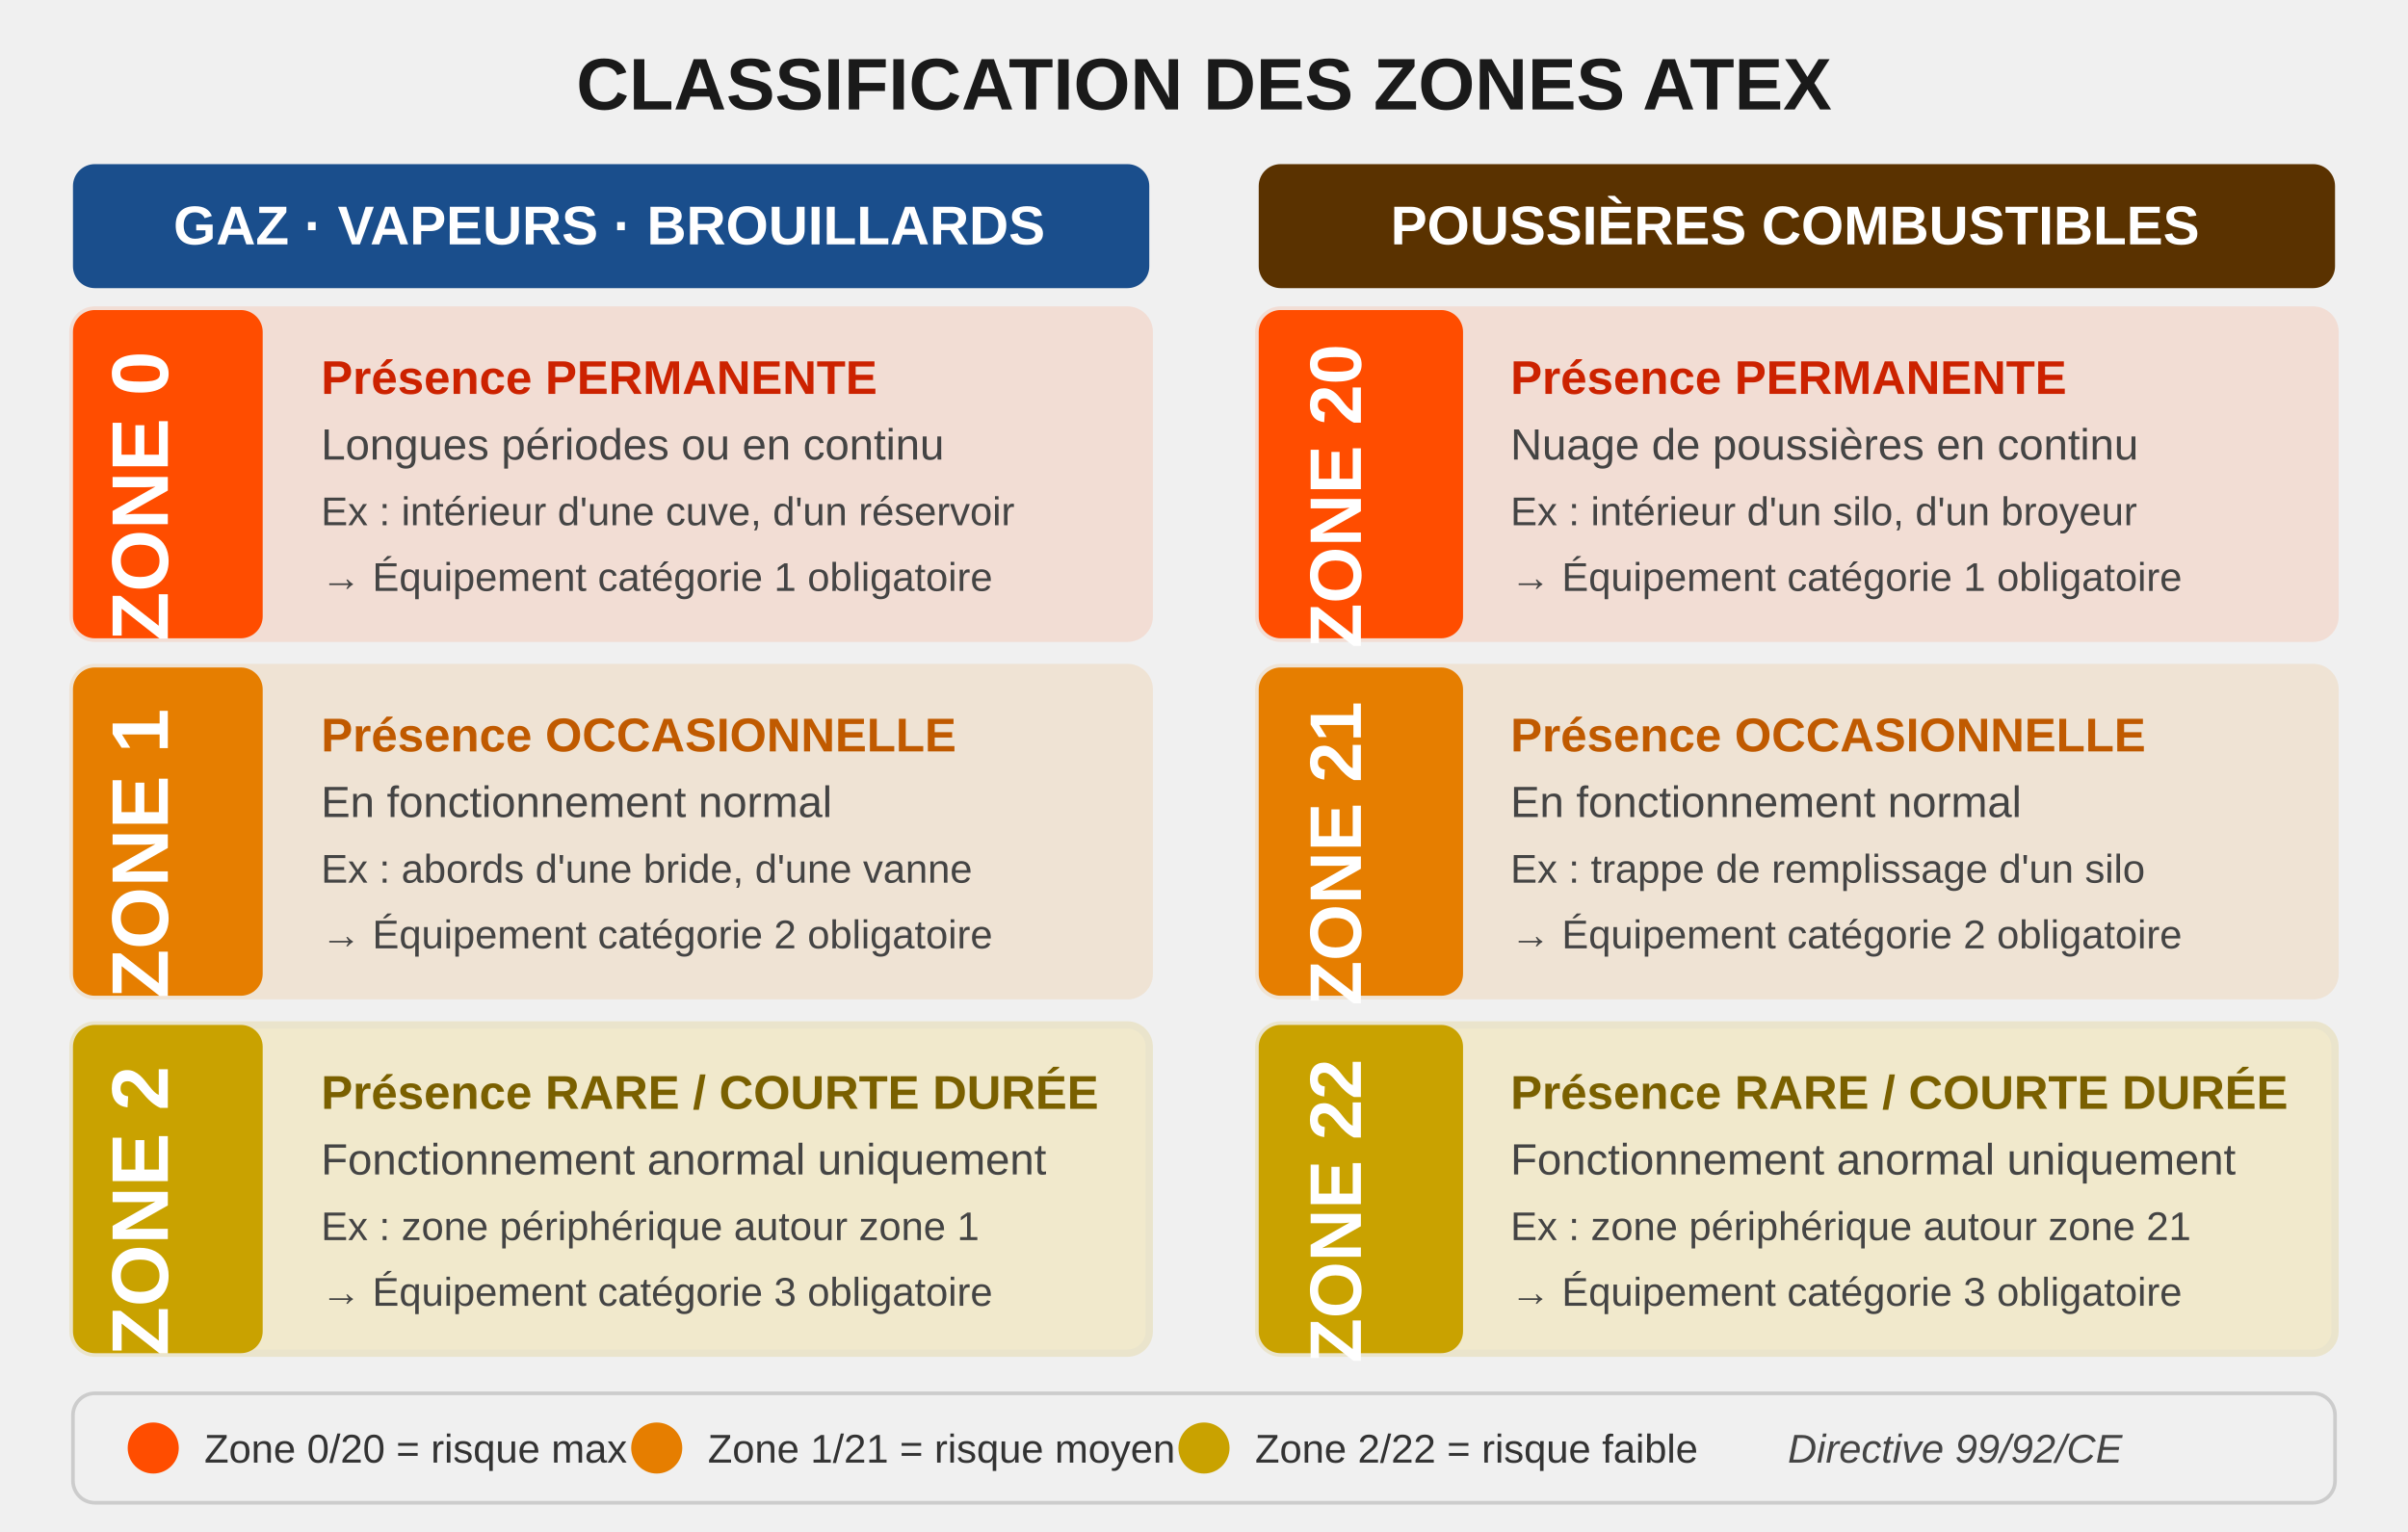
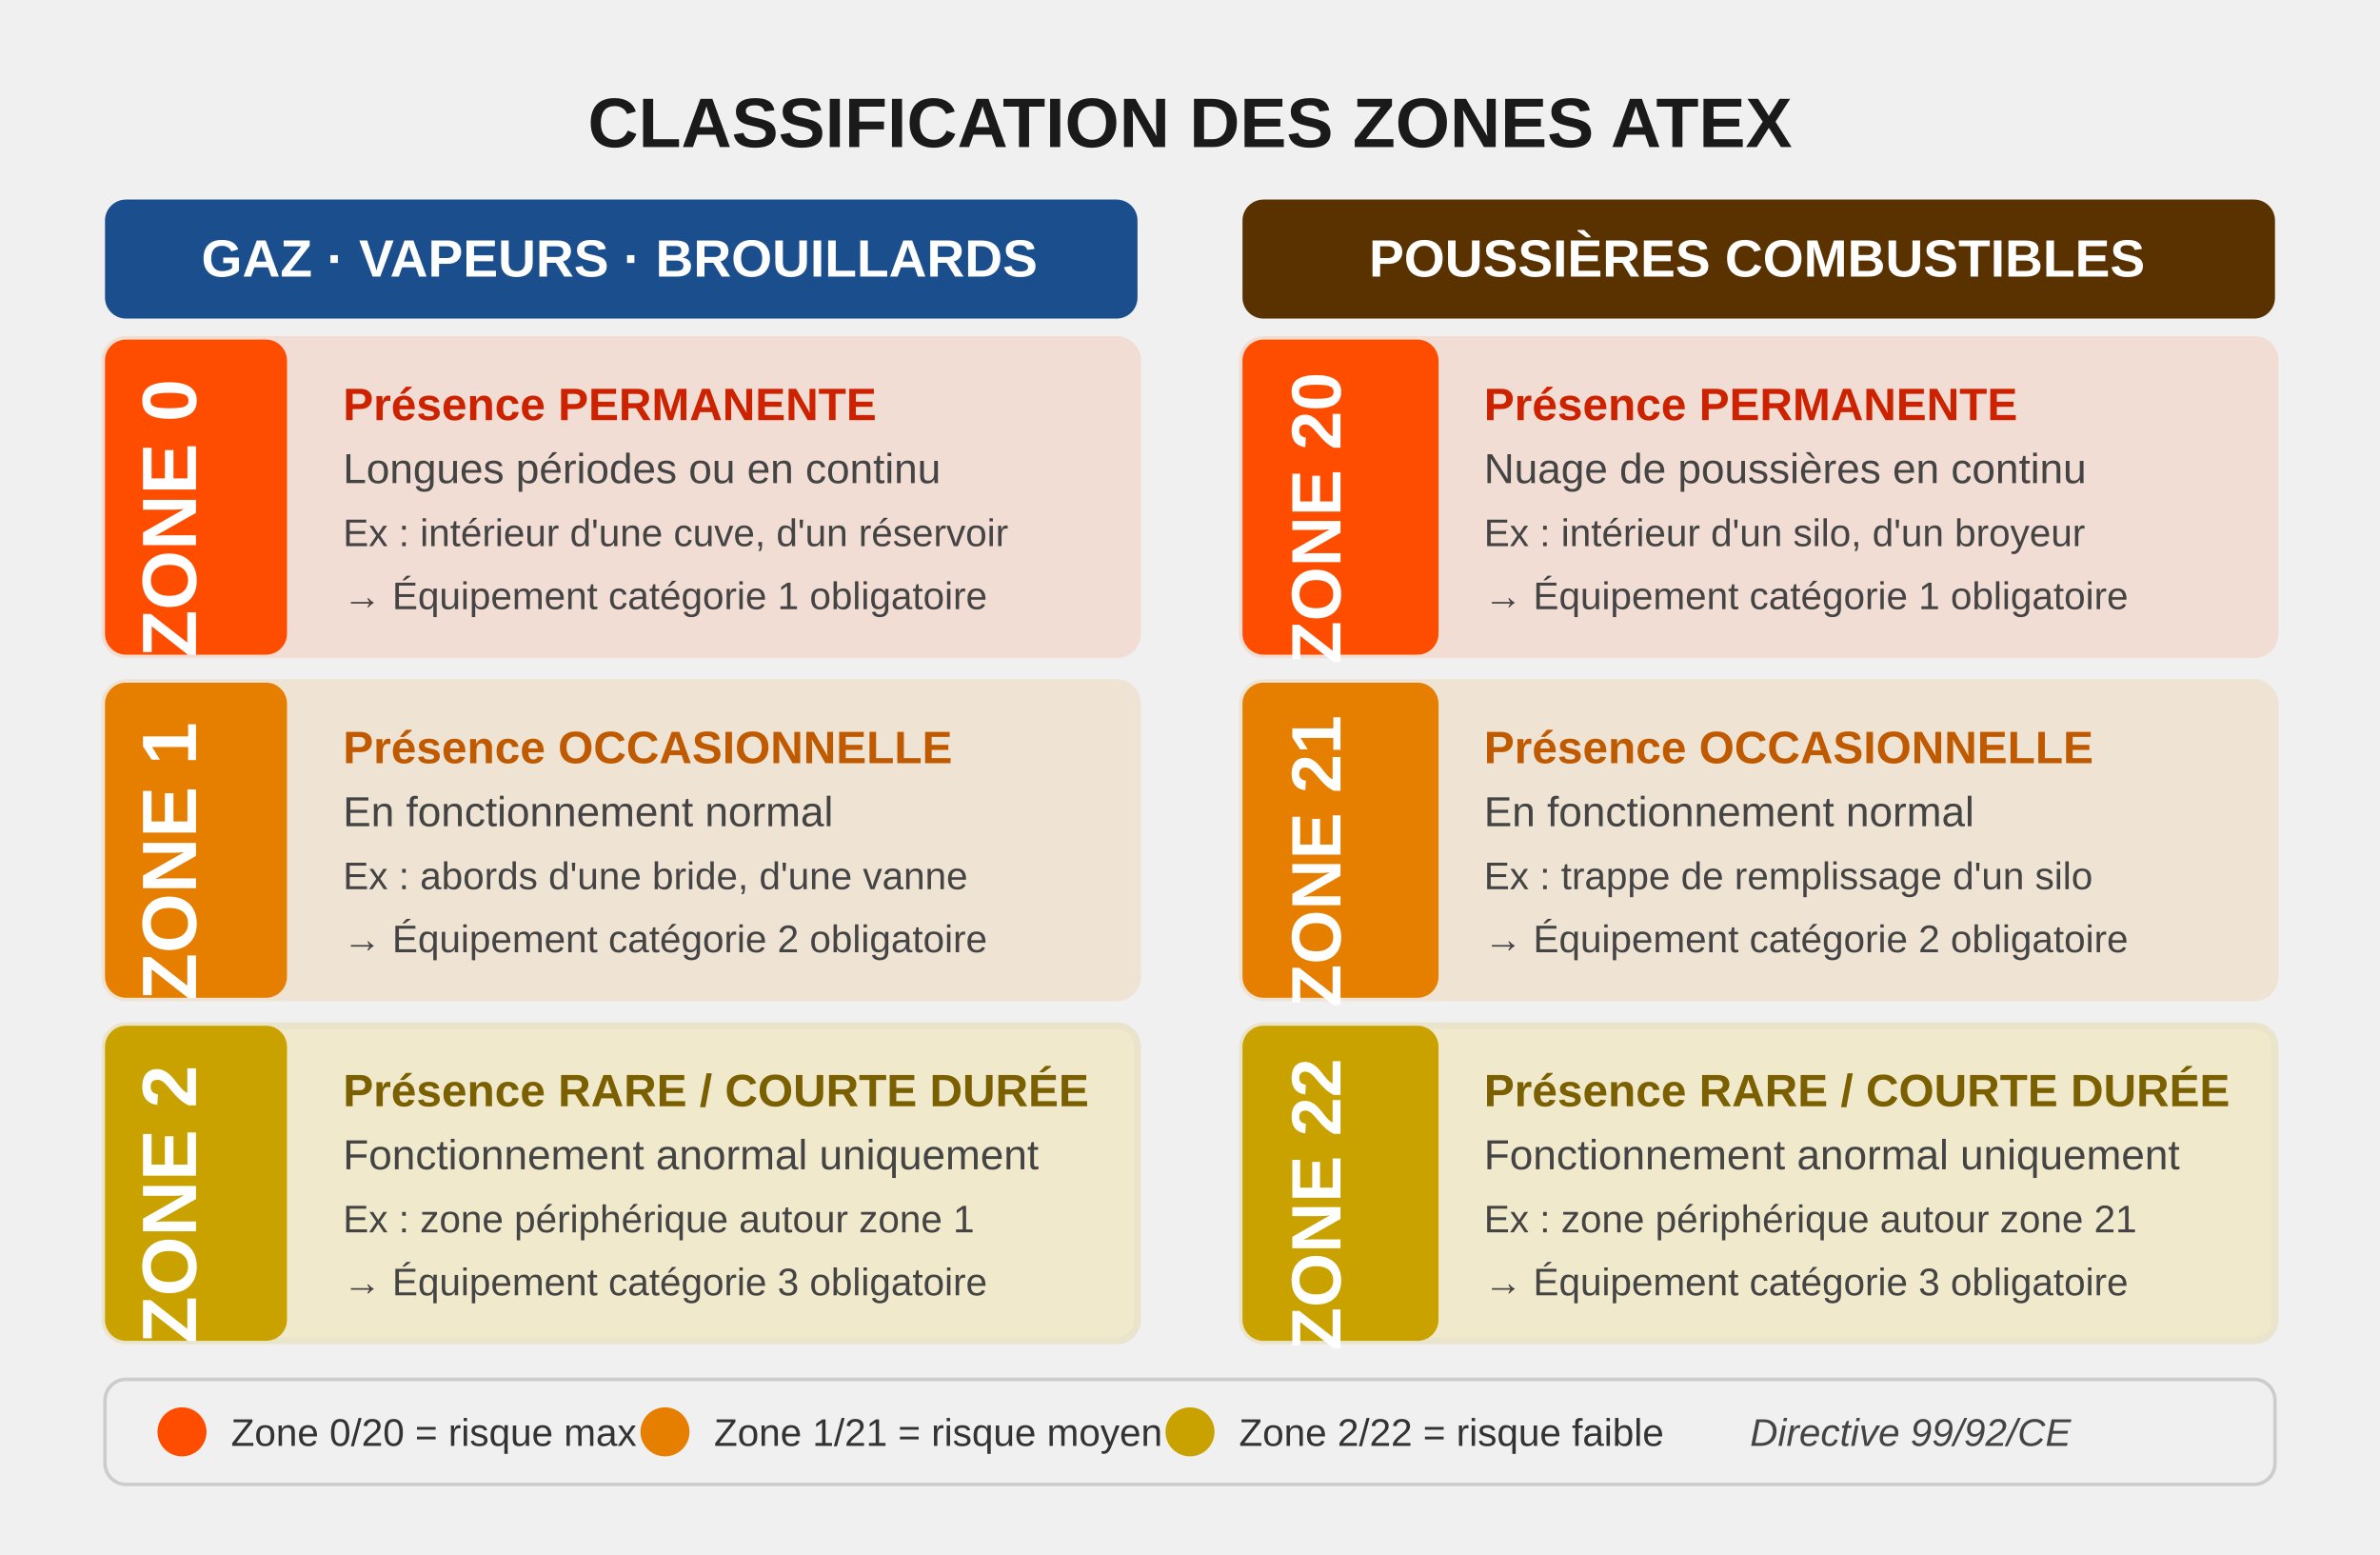
- <svg xmlns="http://www.w3.org/2000/svg" viewBox="0 0 660 420" font-family="Arial, sans-serif">
+ <svg xmlns="http://www.w3.org/2000/svg" viewBox="-10 -12 680 444" font-family="Arial, sans-serif">
  <text x="330" y="30" text-anchor="middle" font-size="20" font-weight="900" fill="#1a1a1a">CLASSIFICATION DES ZONES ATEX</text>
  <rect x="20" y="45" width="295" height="34" rx="6" fill="#1a4e8c" />
  <text x="167" y="67" text-anchor="middle" font-size="15" font-weight="800" fill="#fff">GAZ · VAPEURS · BROUILLARDS</text>
  <rect x="20" y="85" width="295" height="90" rx="6" fill="#ff4d00" opacity="0.12" stroke="#ff4d00" stroke-width="2" />
  <rect x="20" y="85" width="52" height="90" rx="6" fill="#ff4d00" />
  <text x="46" y="136" text-anchor="middle" font-size="22" font-weight="900" fill="#fff" transform="rotate(-90,46,136)">ZONE 0</text>
  <text x="88" y="108" font-size="13" font-weight="800" fill="#cc2200">Présence PERMANENTE</text>
  <text x="88" y="126" font-size="12" fill="#444">Longues périodes ou en continu</text>
  <text x="88" y="144" font-size="11" fill="#444">Ex : intérieur d'une cuve, d'un réservoir</text>
  <text x="88" y="162" font-size="11" fill="#444">→ Équipement catégorie 1 obligatoire</text>
  <rect x="20" y="183" width="295" height="90" rx="6" fill="#e67e00" opacity="0.12" stroke="#e67e00" stroke-width="2" />
  <rect x="20" y="183" width="52" height="90" rx="6" fill="#e67e00" />
  <text x="46" y="234" text-anchor="middle" font-size="22" font-weight="900" fill="#fff" transform="rotate(-90,46,234)">ZONE 1</text>
  <text x="88" y="206" font-size="13" font-weight="800" fill="#c05a00">Présence OCCASIONNELLE</text>
  <text x="88" y="224" font-size="12" fill="#444">En fonctionnement normal</text>
  <text x="88" y="242" font-size="11" fill="#444">Ex : abords d'une bride, d'une vanne</text>
  <text x="88" y="260" font-size="11" fill="#444">→ Équipement catégorie 2 obligatoire</text>
  <rect x="20" y="281" width="295" height="90" rx="6" fill="#f5c300" opacity="0.15" stroke="#c9a200" stroke-width="2" />
  <rect x="20" y="281" width="52" height="90" rx="6" fill="#c9a200" />
  <text x="46" y="332" text-anchor="middle" font-size="22" font-weight="900" fill="#fff" transform="rotate(-90,46,332)">ZONE 2</text>
  <text x="88" y="304" font-size="13" font-weight="800" fill="#7a6000">Présence RARE / COURTE DURÉE</text>
  <text x="88" y="322" font-size="12" fill="#444">Fonctionnement anormal uniquement</text>
  <text x="88" y="340" font-size="11" fill="#444">Ex : zone périphérique autour zone 1</text>
  <text x="88" y="358" font-size="11" fill="#444">→ Équipement catégorie 3 obligatoire</text>
  <rect x="345" y="45" width="295" height="34" rx="6" fill="#5a3200" />
  <text x="492" y="67" text-anchor="middle" font-size="15" font-weight="800" fill="#fff">POUSSIÈRES COMBUSTIBLES</text>
  <rect x="345" y="85" width="295" height="90" rx="6" fill="#ff4d00" opacity="0.12" stroke="#ff4d00" stroke-width="2" />
  <rect x="345" y="85" width="56" height="90" rx="6" fill="#ff4d00" />
  <text x="373" y="136" text-anchor="middle" font-size="20" font-weight="900" fill="#fff" transform="rotate(-90,373,136)">ZONE 20</text>
  <text x="414" y="108" font-size="13" font-weight="800" fill="#cc2200">Présence PERMANENTE</text>
  <text x="414" y="126" font-size="12" fill="#444">Nuage de poussières en continu</text>
  <text x="414" y="144" font-size="11" fill="#444">Ex : intérieur d'un silo, d'un broyeur</text>
  <text x="414" y="162" font-size="11" fill="#444">→ Équipement catégorie 1 obligatoire</text>
  <rect x="345" y="183" width="295" height="90" rx="6" fill="#e67e00" opacity="0.12" stroke="#e67e00" stroke-width="2" />
  <rect x="345" y="183" width="56" height="90" rx="6" fill="#e67e00" />
  <text x="373" y="234" text-anchor="middle" font-size="20" font-weight="900" fill="#fff" transform="rotate(-90,373,234)">ZONE 21</text>
  <text x="414" y="206" font-size="13" font-weight="800" fill="#c05a00">Présence OCCASIONNELLE</text>
  <text x="414" y="224" font-size="12" fill="#444">En fonctionnement normal</text>
  <text x="414" y="242" font-size="11" fill="#444">Ex : trappe de remplissage d'un silo</text>
  <text x="414" y="260" font-size="11" fill="#444">→ Équipement catégorie 2 obligatoire</text>
  <rect x="345" y="281" width="295" height="90" rx="6" fill="#f5c300" opacity="0.15" stroke="#c9a200" stroke-width="2" />
  <rect x="345" y="281" width="56" height="90" rx="6" fill="#c9a200" />
  <text x="373" y="332" text-anchor="middle" font-size="20" font-weight="900" fill="#fff" transform="rotate(-90,373,332)">ZONE 22</text>
  <text x="414" y="304" font-size="13" font-weight="800" fill="#7a6000">Présence RARE / COURTE DURÉE</text>
  <text x="414" y="322" font-size="12" fill="#444">Fonctionnement anormal uniquement</text>
  <text x="414" y="340" font-size="11" fill="#444">Ex : zone périphérique autour zone 21</text>
  <text x="414" y="358" font-size="11" fill="#444">→ Équipement catégorie 3 obligatoire</text>
  <rect x="20" y="382" width="620" height="30" rx="6" fill="#f0f0f0" stroke="#ccc" stroke-width="1" />
  <circle cx="42" cy="397" r="7" fill="#ff4d00" />
  <text x="56" y="401" font-size="11" fill="#333">Zone 0/20 = risque max</text>
  <circle cx="180" cy="397" r="7" fill="#e67e00" />
  <text x="194" y="401" font-size="11" fill="#333">Zone 1/21 = risque moyen</text>
  <circle cx="330" cy="397" r="7" fill="#c9a200" />
  <text x="344" y="401" font-size="11" fill="#333">Zone 2/22 = risque faible</text>
  <text x="490" y="401" font-size="11" fill="#444" font-style="italic">Directive 99/92/CE</text>
</svg>
